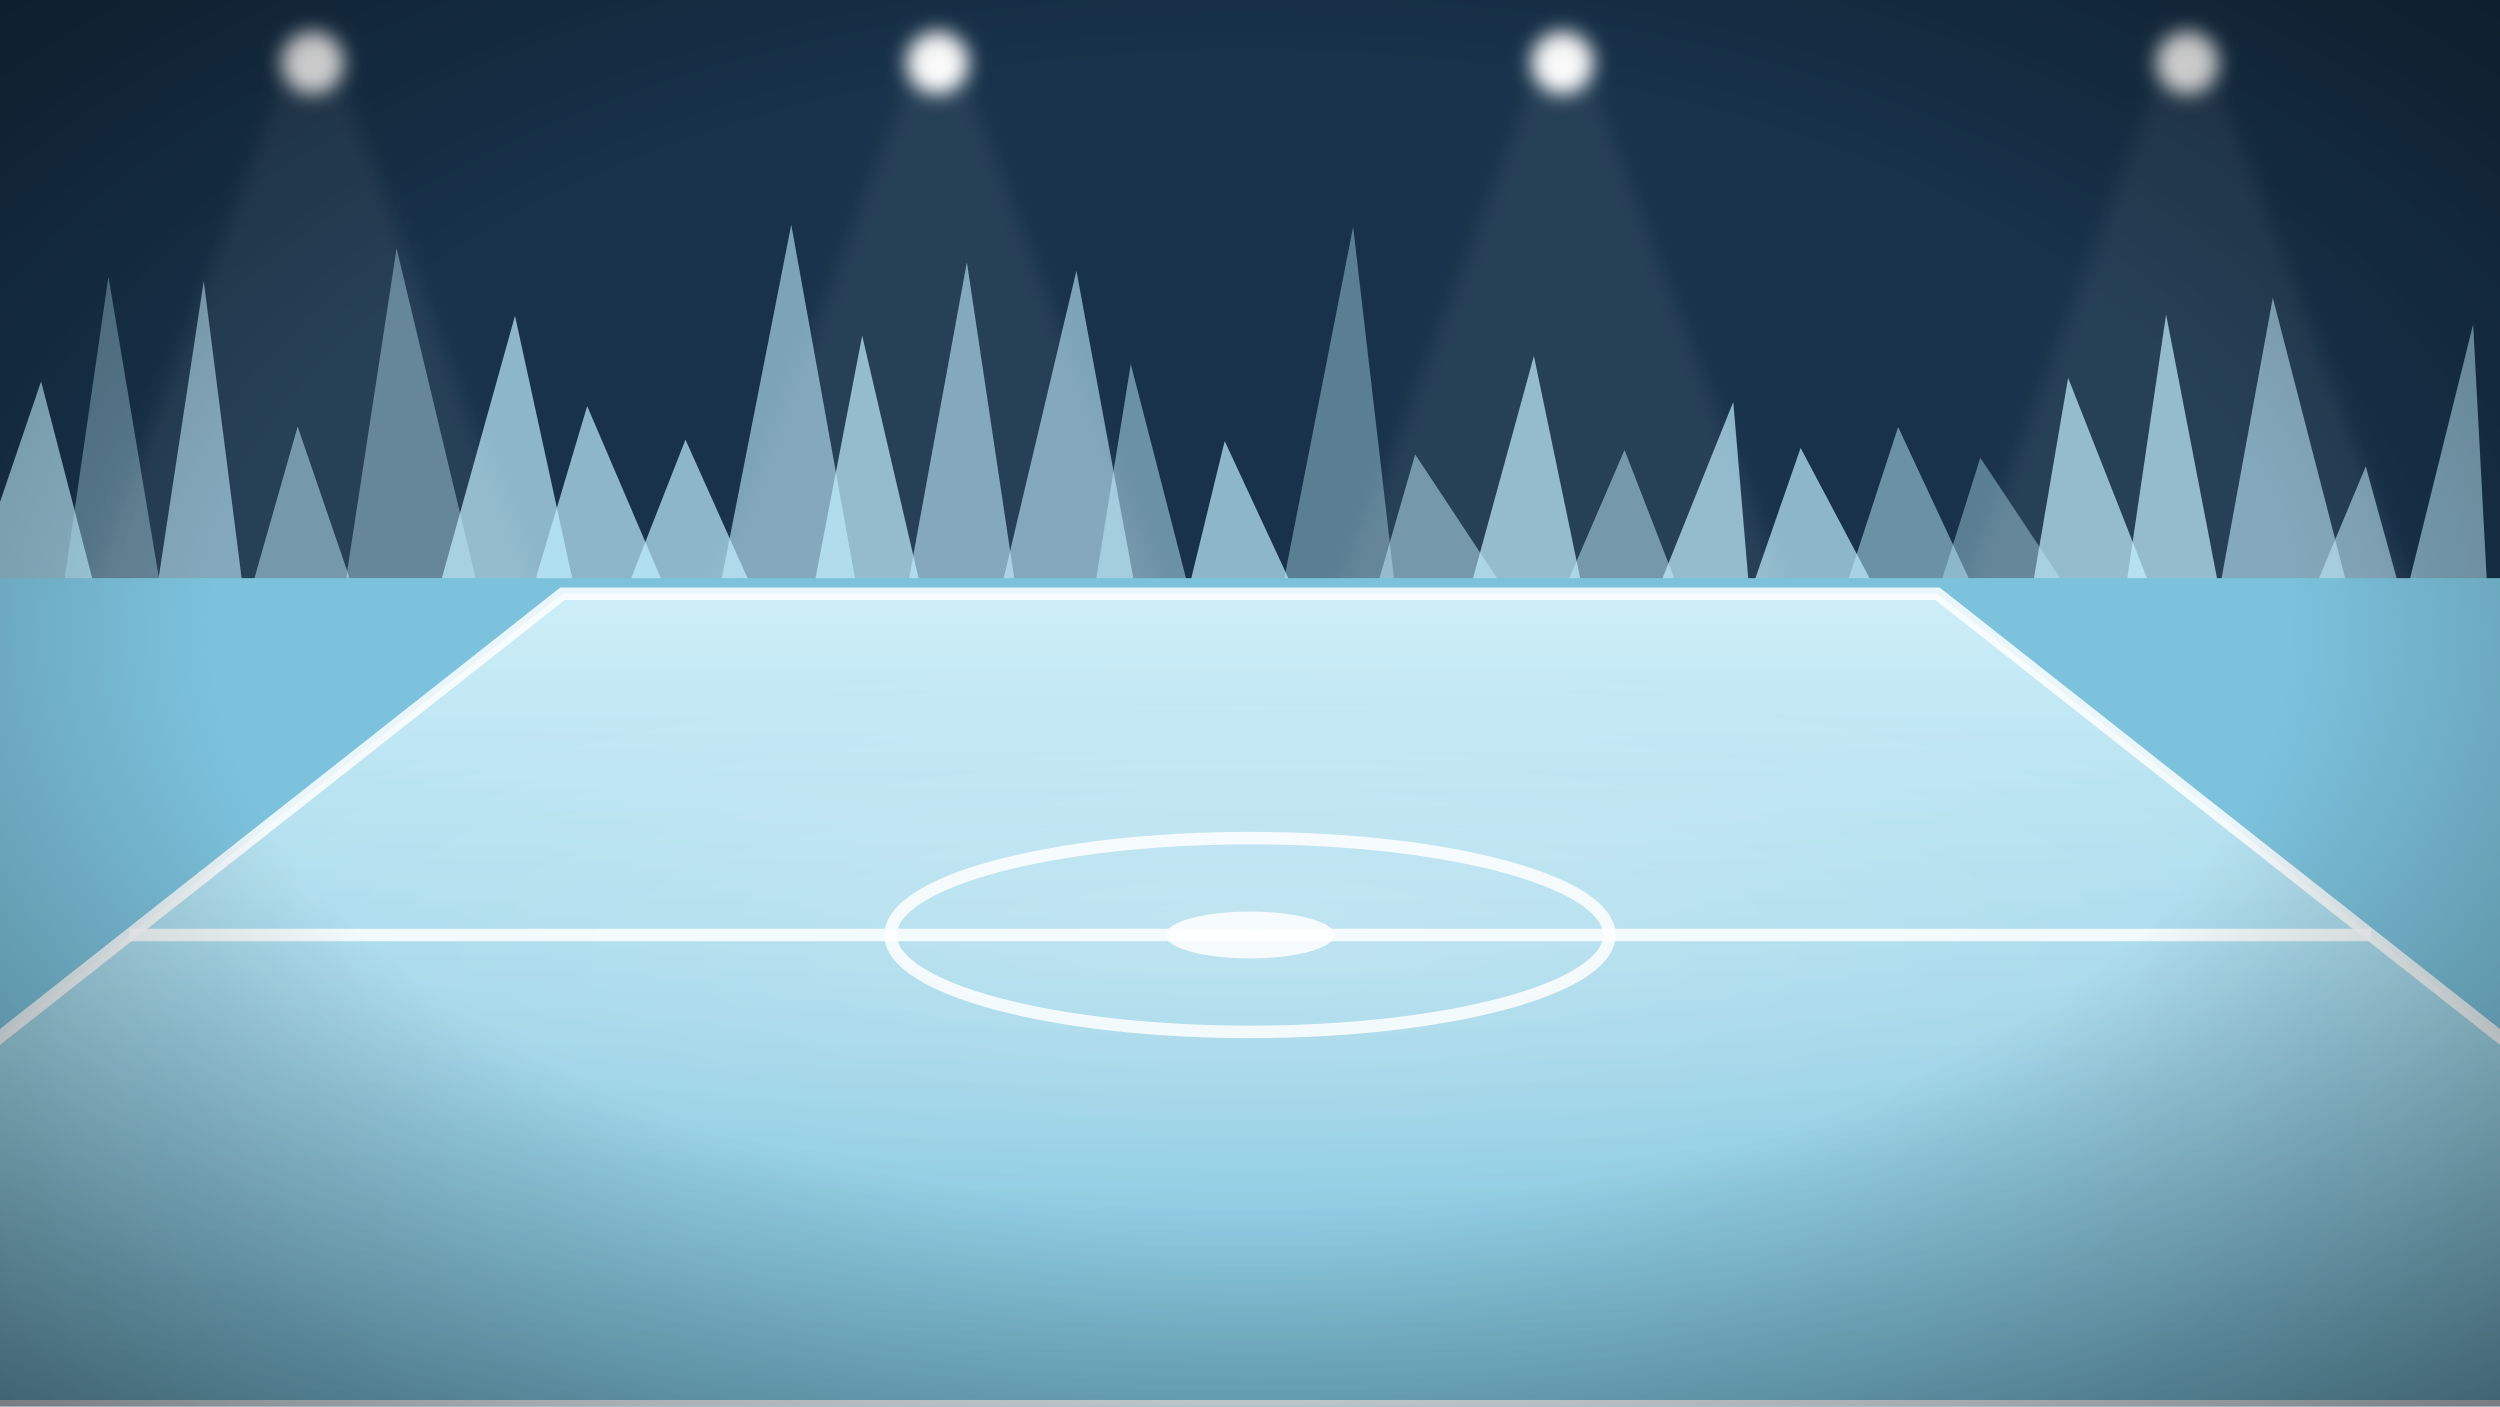
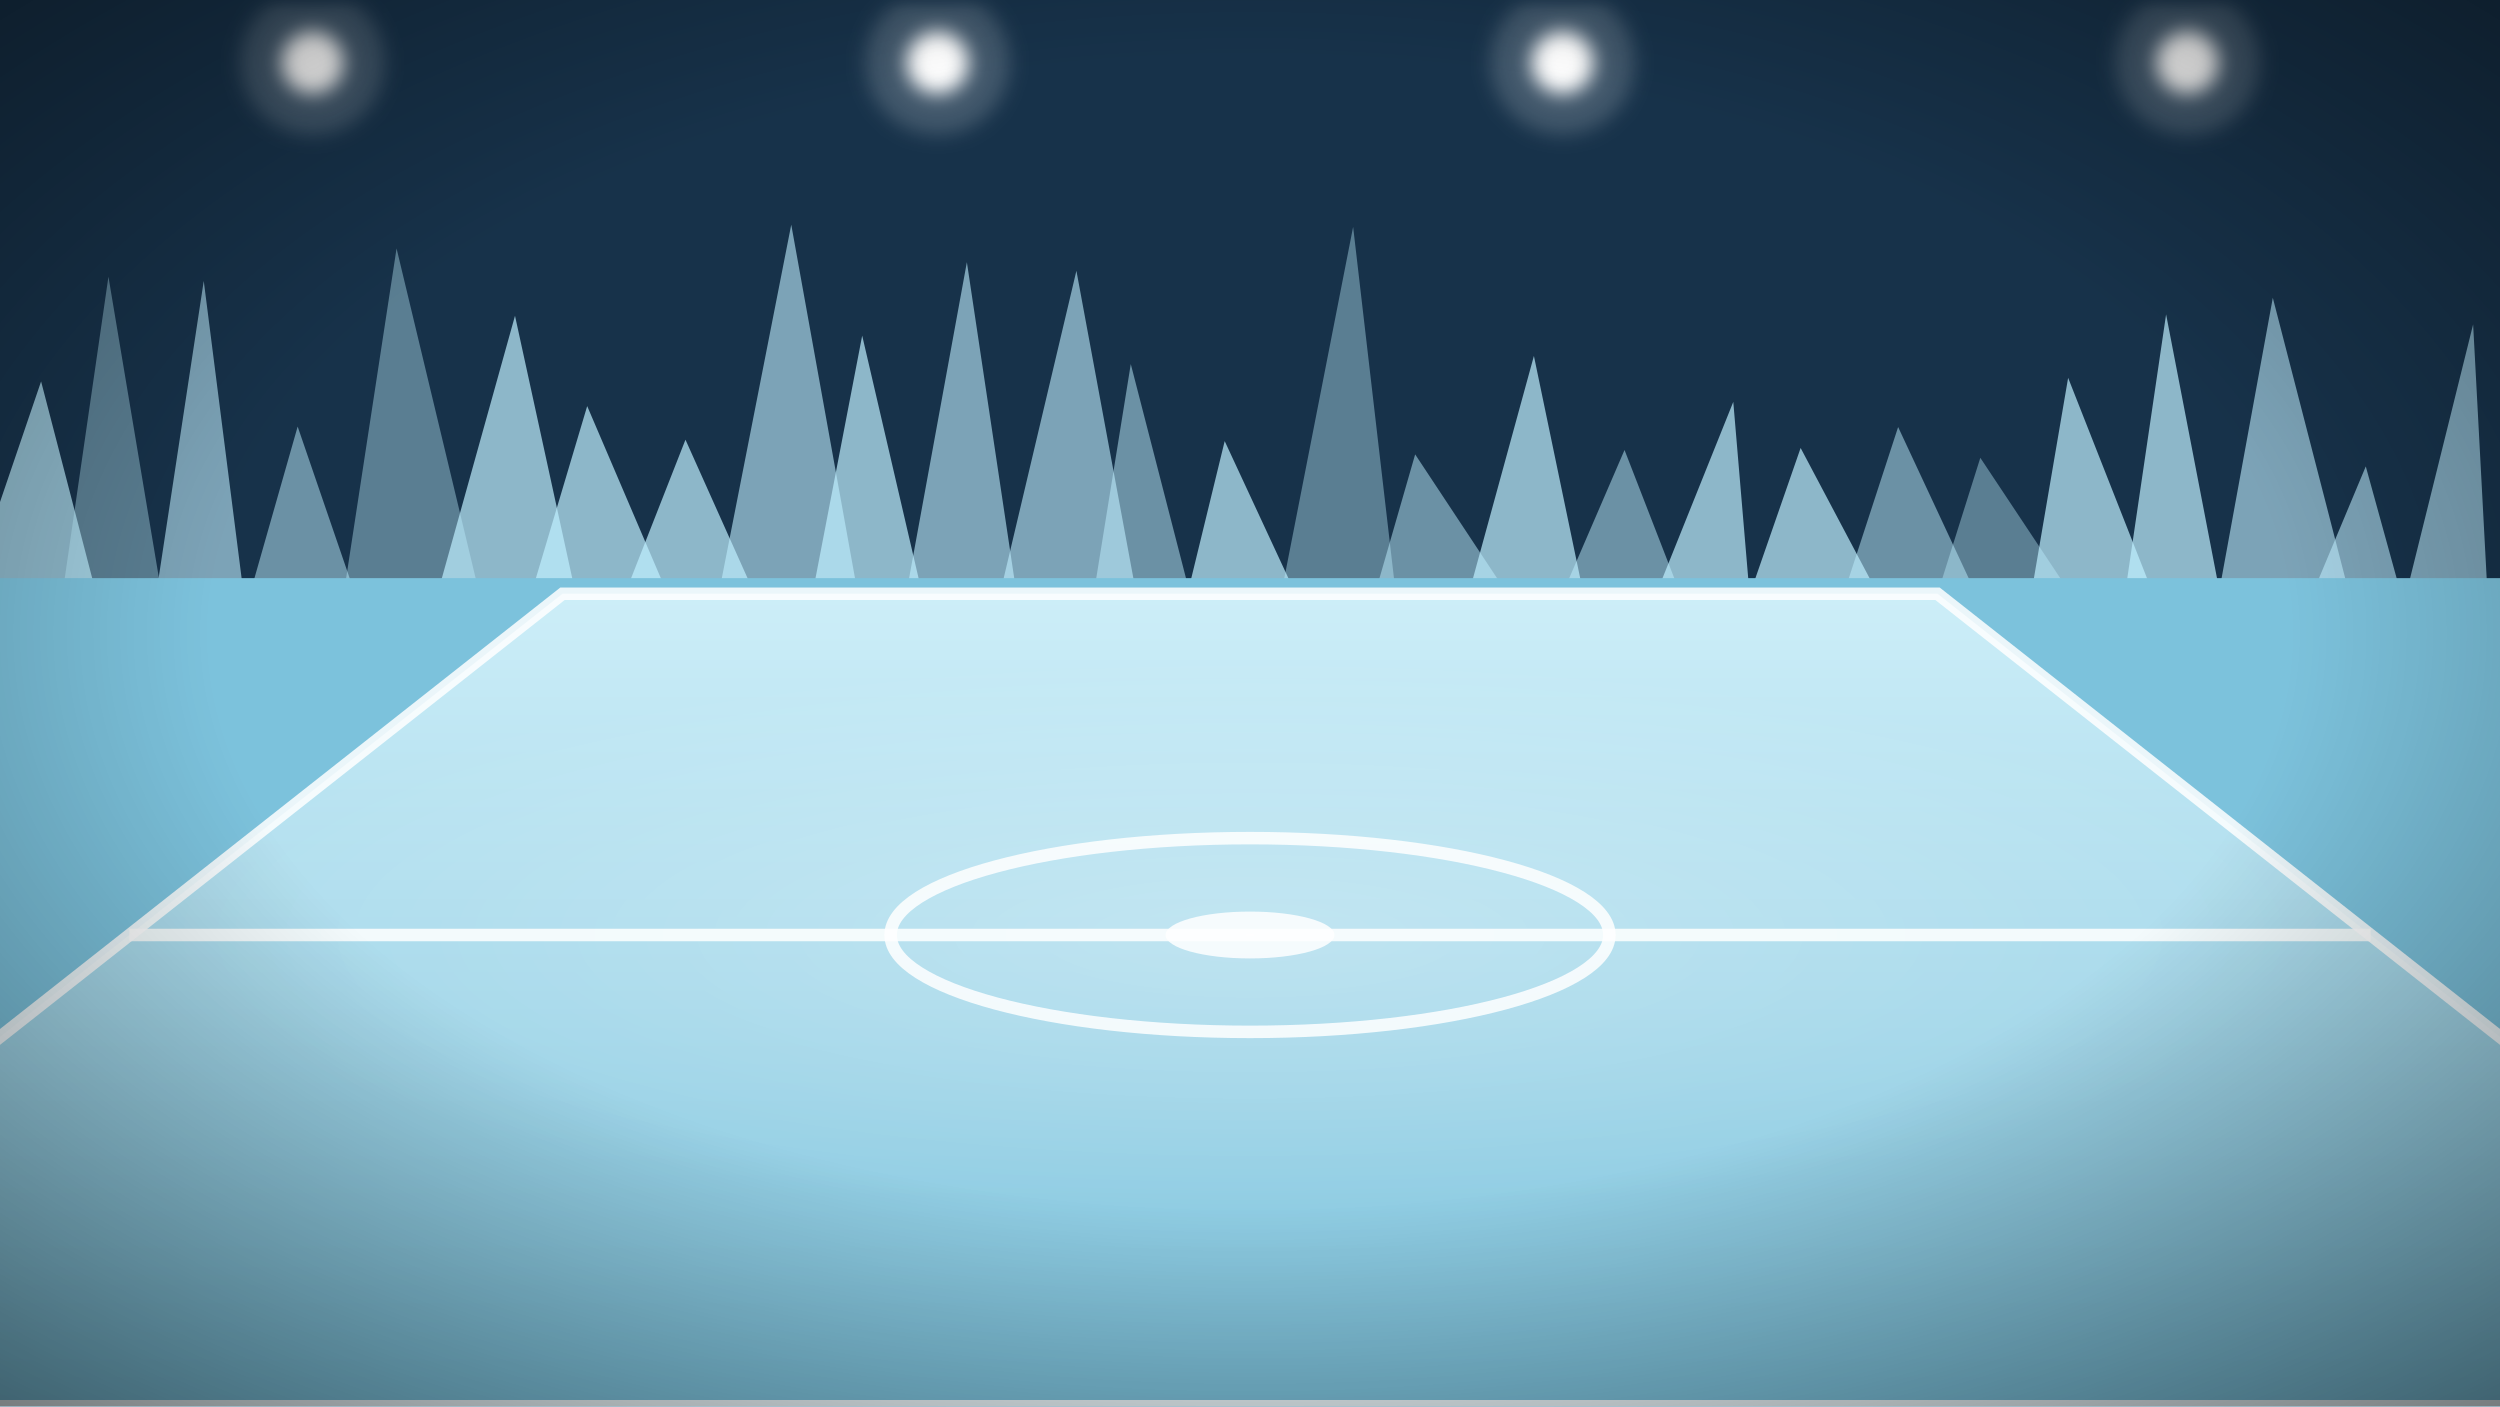
<svg xmlns="http://www.w3.org/2000/svg" viewBox="0 0 1600 900" preserveAspectRatio="xMidYMid slice">
  <defs>
    <filter id="lights" x="-20%" y="-20%" width="140%" height="140%">
      <feGaussianBlur stdDeviation="6" />
    </filter>
    <linearGradient id="court" x1="0" y1="0" x2="0" y2="1">
      <stop offset="0" stop-color="#cdeef8" />
      <stop offset="1" stop-color="#7cc2dc" />
    </linearGradient>
    <radialGradient id="shine">
      <stop offset="0" stop-color="#ffffff" stop-opacity="0.25" />
      <stop offset="1" stop-color="#ffffff" stop-opacity="0" />
    </radialGradient>
    <radialGradient id="vig" cx="50%" cy="45%" r="75%">
      <stop offset="0.55" stop-color="#000" stop-opacity="0" />
      <stop offset="1" stop-color="#000" stop-opacity="0.5" />
    </radialGradient>
  </defs>
  <rect width="1600" height="900" fill="#17324a" />
  <polygon points="-20,380 26.3,244.1 61.6,380" fill="#bfefff" opacity="0.7" />
  <polygon points="40,380 69.4,177.1 103.4,380" fill="#bfefff" opacity="0.4" />
  <polygon points="100,380 130.4,179.8 155.9,380" fill="#bfefff" opacity="0.6" />
  <polygon points="160,380 190.5,273 227.2,380" fill="#bfefff" opacity="0.5" />
  <polygon points="220,380 253.8,159 306.8,380" fill="#bfefff" opacity="0.4" />
  <polygon points="280,380 329.6,202.1 368.4,380" fill="#bfefff" opacity="0.7" />
  <polygon points="340,380 375.8,259.9 427.2,380" fill="#bfefff" opacity="0.7" />
  <polygon points="400,380 438.7,281.4 482.9,380" fill="#bfefff" opacity="0.7" />
  <polygon points="460,380 506.4,143.8 549,380" fill="#bfefff" opacity="0.6" />
  <polygon points="520,380 551.8,214.8 590.2,380" fill="#bfefff" opacity="0.7" />
  <polygon points="580,380 618.8,167.8 650.6,380" fill="#bfefff" opacity="0.6" />
  <polygon points="640,380 688.9,173.3 727.2,380" fill="#bfefff" opacity="0.6" />
  <polygon points="700,380 723.7,233 761.6,380" fill="#bfefff" opacity="0.5" />
  <polygon points="760,380 783.8,282.3 829.2,380" fill="#bfefff" opacity="0.7" />
  <polygon points="820,380 866,145.2 893.3,380" fill="#bfefff" opacity="0.4" />
  <polygon points="880,380 905.7,290.8 964.7,380" fill="#bfefff" opacity="0.5" />
  <polygon points="940,380 981.7,227.8 1013.4,380" fill="#bfefff" opacity="0.7" />
  <polygon points="1000,380 1039.7,288 1075.4,380" fill="#bfefff" opacity="0.5" />
  <polygon points="1060,380 1109.3,257.2 1119.7,380" fill="#bfefff" opacity="0.7" />
  <polygon points="1120,380 1152.4,286.7 1201.8,380" fill="#bfefff" opacity="0.7" />
  <polygon points="1180,380 1214.8,273.3 1264.6,380" fill="#bfefff" opacity="0.5" />
  <polygon points="1240,380 1267.4,293 1325.2,380" fill="#bfefff" opacity="0.4" />
  <polygon points="1300,380 1323.6,241.8 1378,380" fill="#bfefff" opacity="0.7" />
  <polygon points="1360,380 1386.3,201.2 1420.8,380" fill="#bfefff" opacity="0.7" />
  <polygon points="1420,380 1454.6,190.6 1503.5,380" fill="#bfefff" opacity="0.6" />
  <polygon points="1480,380 1514.1,298.5 1536.6,380" fill="#bfefff" opacity="0.6" />
  <polygon points="1540,380 1582.8,207.6 1592,380" fill="#bfefff" opacity="0.6" />
  <g filter="url(#lights)">
    <circle cx="200" cy="40" r="20" fill="#fff" />
-     <polygon points="186,40 214,40 420,580 -20,580" fill="#ffffff" opacity=".07" />
+     <circle cx="200" cy="40" r="46" fill="#fff" opacity=".18" />
    <circle cx="600" cy="40" r="20" fill="#fff" />
-     <polygon points="586,40 614,40 820,580 380,580" fill="#ffffff" opacity=".07" />
+     <circle cx="600" cy="40" r="46" fill="#fff" opacity=".18" />
    <circle cx="1000" cy="40" r="20" fill="#fff" />
-     <polygon points="986,40 1014,40 1220,580 780,580" fill="#ffffff" opacity=".07" />
+     <circle cx="1000" cy="40" r="46" fill="#fff" opacity=".18" />
    <circle cx="1400" cy="40" r="20" fill="#fff" />
-     <polygon points="1386,40 1414,40 1620,580 1180,580" fill="#ffffff" opacity=".07" />
+     <circle cx="1400" cy="40" r="46" fill="#fff" opacity=".18" />
  </g>
  <rect y="370" width="1600" height="530" fill="#7cc2dc" />
  <polygon points="360,380 1240,380 1900,900 -300,900" fill="url(#court)" />
  <polygon points="360,380 1240,380 1900,900 -300,900" fill="none" stroke="#ffffff" stroke-width="8" opacity=".85" />
  <line x1="82.8" y1="598.4" x2="1517.2" y2="598.4" stroke="#ffffff" stroke-width="8" opacity=".85" />
  <ellipse cx="800" cy="598.4" rx="230" ry="62" fill="none" stroke="#ffffff" stroke-width="8" opacity=".85" />
  <ellipse cx="800" cy="598.4" rx="54" ry="15" fill="#ffffff" opacity=".85" />
  <ellipse cx="800" cy="598.4" rx="700" ry="180" fill="url(#shine)" />
  <rect width="1600" height="900" fill="url(#vig)" />
</svg>
